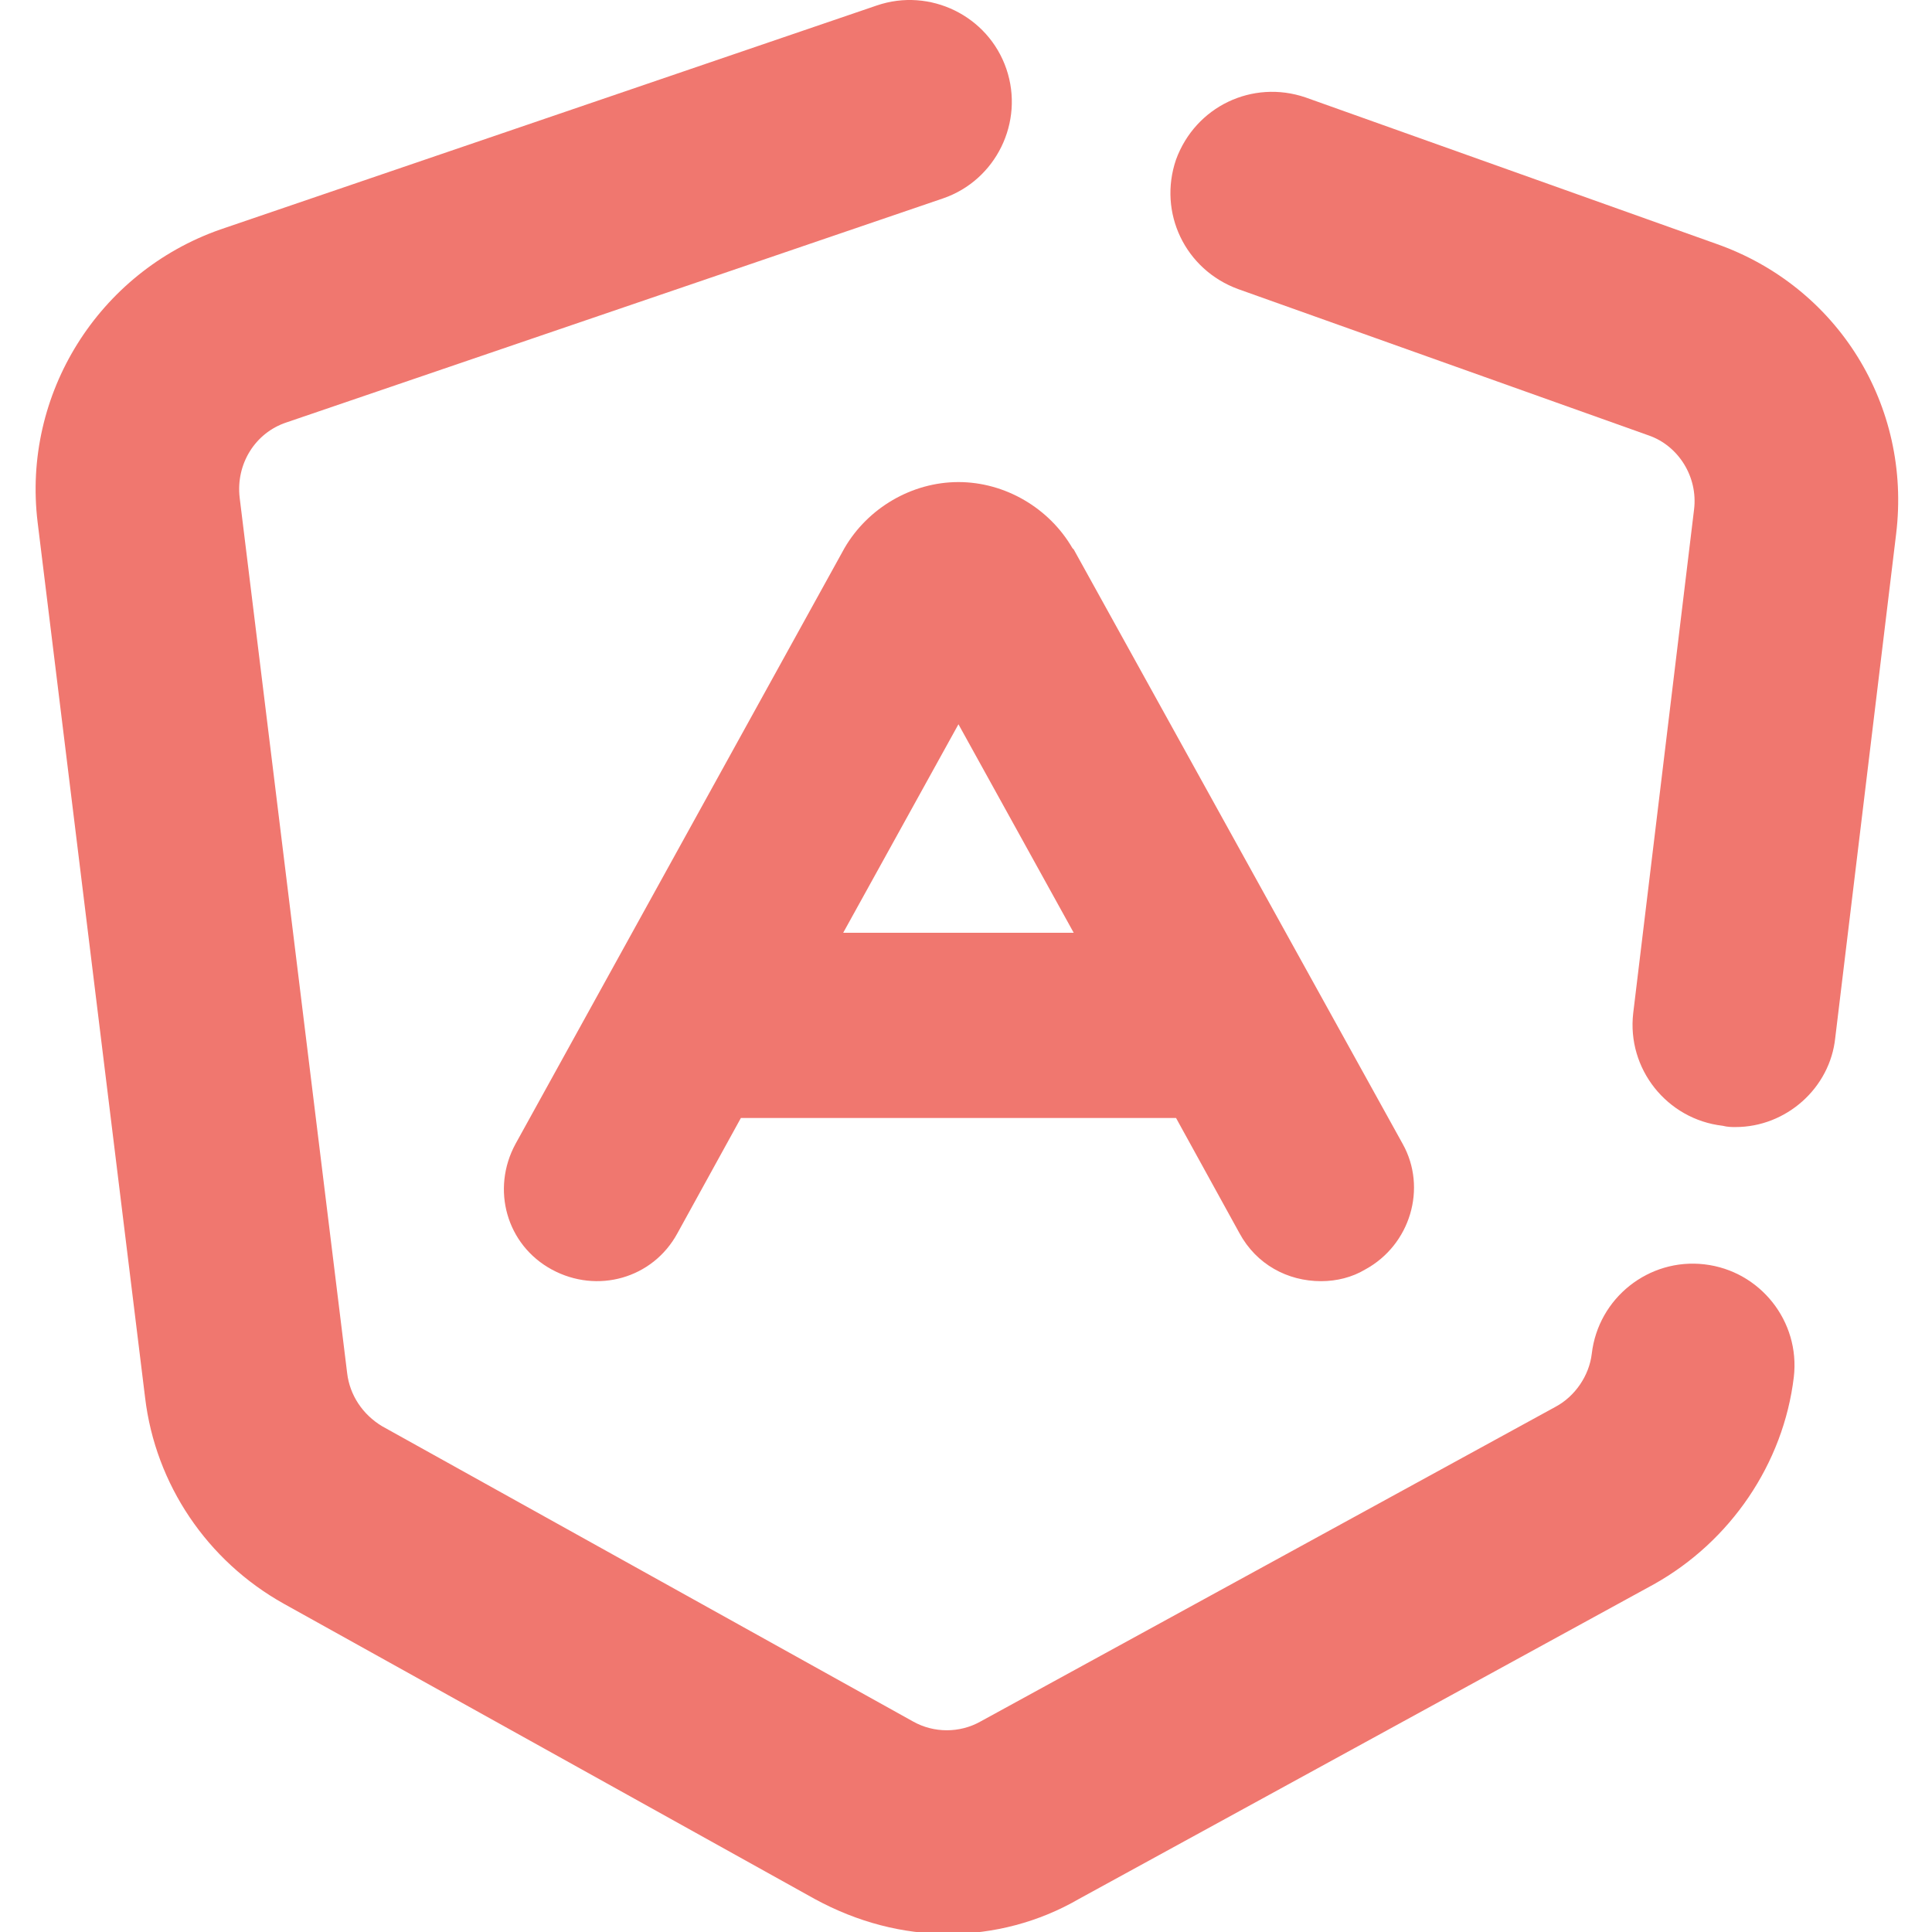
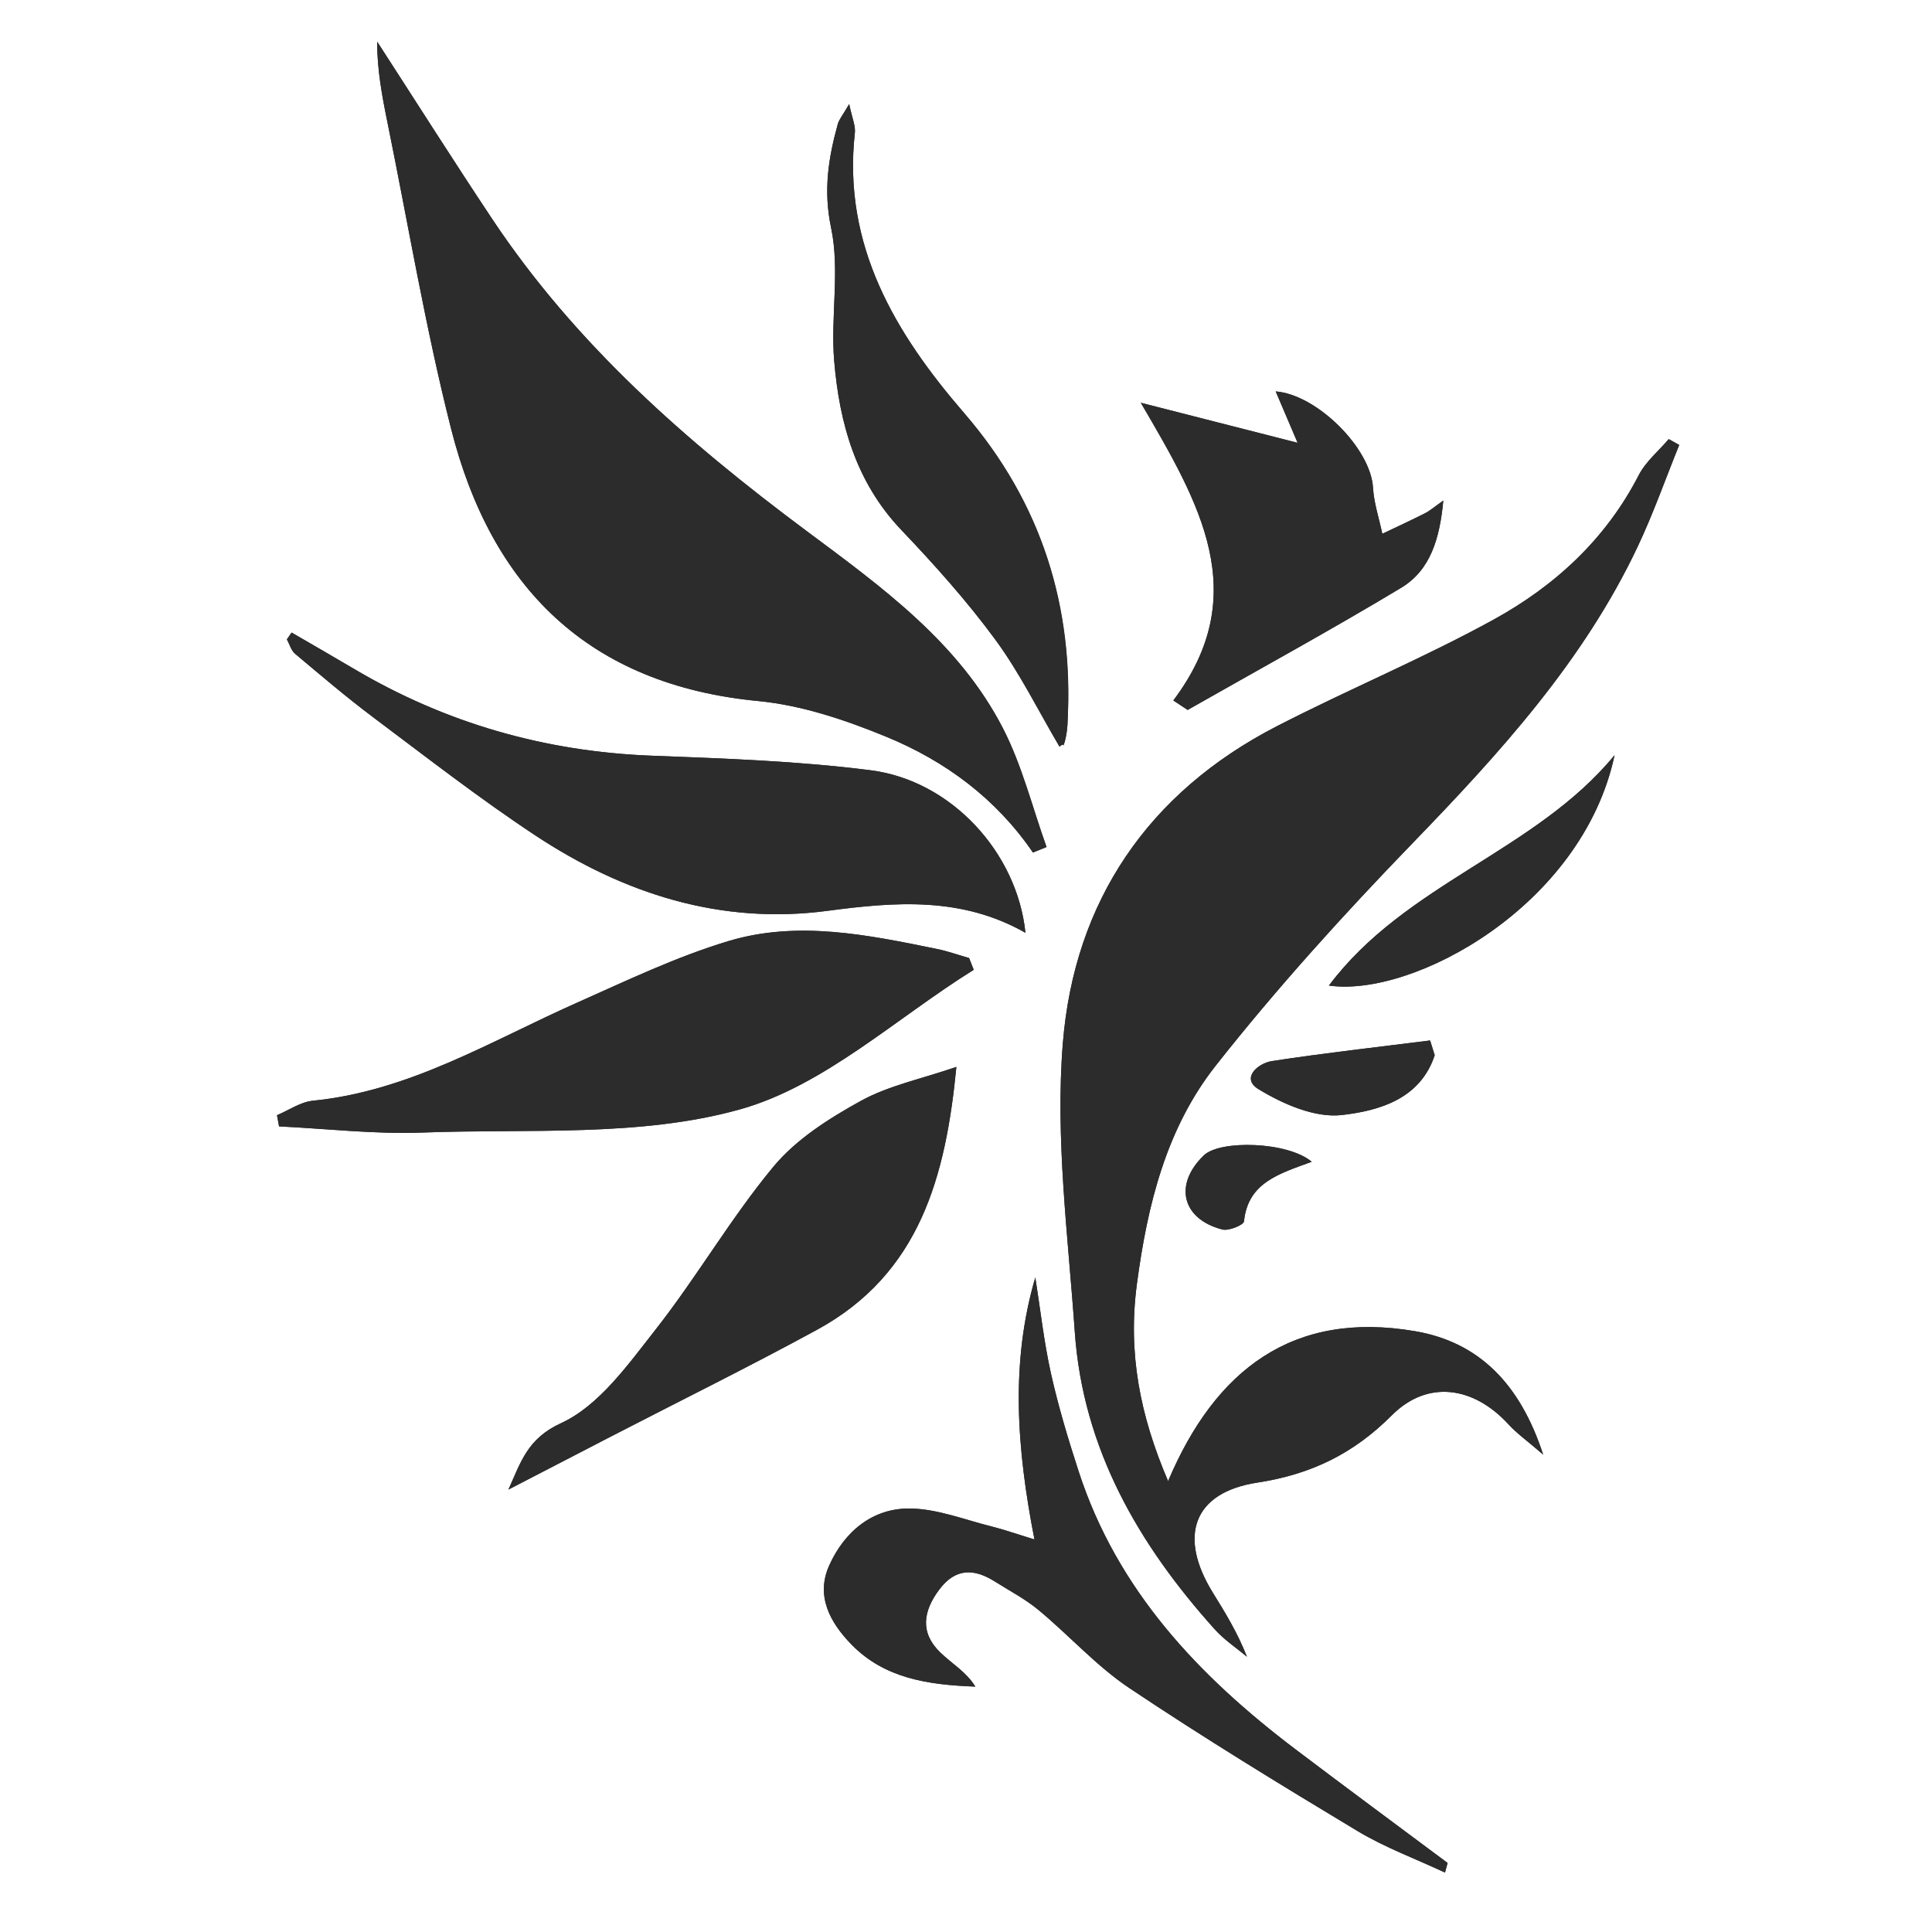
- <svg xmlns="http://www.w3.org/2000/svg" version="1.1" x="0px" y="0px" width="222px" height="222px" viewBox="-4.092 0 222 222" enable-background="new -4.092 0 222 222" xml:space="preserve">
+ <svg xmlns="http://www.w3.org/2000/svg" t="1555190170135" class="icon" style="" viewBox="0 0 1024 1024" version="1.1" p-id="7108" width="200" height="200">
  <defs>
- </defs>
-   <path fill="#F0776F" d="M195.333,129.506c-0.446,0-0.893,0-1.488-0.148c-6.399-0.744-11.013-6.548-10.269-12.947l6.994-57.891  c0.447-3.721-1.785-7.293-5.208-8.483l-47.176-16.816c-6.103-2.232-9.228-8.78-7.144-14.882c2.232-6.102,8.78-9.227,14.882-7.144  l47.176,16.816c13.989,4.911,22.472,18.603,20.687,33.336l-6.995,57.891C206.197,125.042,201.137,129.506,195.333,129.506z" />
-   <path fill="#F0776F" d="M104.851,222.222c-5.209,0-10.417-1.34-15.329-4.019l-61.016-33.931  c-8.781-4.911-14.733-13.691-15.924-23.663L0.23,60.007c-1.786-14.733,6.995-28.723,20.983-33.634L96.665,0.627  c6.102-2.083,12.799,1.19,14.882,7.292c2.084,6.103-1.19,12.799-7.292,14.883L28.803,48.547c-3.572,1.191-5.804,4.763-5.357,8.632  l12.352,100.603c0.298,2.53,1.786,4.762,4.018,6.102l61.016,33.931c2.381,1.34,5.358,1.34,7.739,0l66.076-36.163  c2.232-1.19,3.87-3.571,4.167-6.102c0.744-6.399,6.549-11.013,12.948-10.269c6.398,0.744,11.012,6.548,10.269,12.947  c-1.191,9.971-7.293,18.9-16.073,23.812l-66.076,36.163C115.268,220.882,110.059,222.222,104.851,222.222z" />
-   <path fill="#F0776F" d="M157.086,131.441l-37.8-68.309l-0.149-0.149c-2.679-4.613-7.738-7.59-13.096-7.59s-10.417,2.977-13.096,7.59  l-37.8,68.458c-2.828,5.208-1.042,11.607,4.167,14.436c5.208,2.827,11.608,1.041,14.436-4.167l7.292-13.245h50.004l7.292,13.245  c1.935,3.571,5.506,5.506,9.376,5.506c1.785,0,3.571-0.446,5.06-1.339C157.979,143.049,159.914,136.501,157.086,131.441z   M92.796,107.183l13.245-23.96l13.245,23.96H92.796z" />
+     <style type="text/css" />
+   </defs>
+   <path d="M619.114 785.025c-14.931-34.881-21.391-67.937-16.538-104.512 5.604-42.276 15.689-82.62 41.804-115.741 32.411-41.103 67.781-80.117 104.217-117.778 46.247-47.804 90.725-96.558 119.436-157.353 8.265-17.493 14.705-35.847 21.979-53.814l-5.567-3.085c-5.382 6.334-12.209 11.931-15.906 19.133-17.439 33.918-44.455 58.694-76.887 76.529-37.354 20.542-76.939 36.972-114.886 56.498-68.297 35.141-107.406 92.96-113.447 168.037-4.073 50.518 2.774 102.047 6.333 153.007 4.329 61.889 33.728 112.663 74.305 157.761 4.91 5.462 11.263 9.633 16.945 14.402-5.025-12.764-11.499-23.326-18.021-33.842-18.521-29.89-10.629-53.214 23.515-58.45 28.617-4.377 51.083-15.407 71.325-35.706 18.795-18.847 43.251-15.453 61.861 4.881 4.383 4.793 9.823 8.633 18.315 15.969-12.266-37.613-34.132-59.607-67.842-65.388-64.67-11.106-105.869 20.239-130.943 79.458zM547.481 451.869l7.217-2.924c-7.541-21.015-12.94-43.141-23.058-62.828-23.503-45.738-64.677-75.279-104.528-104.972-63.386-47.22-122.097-98.729-166.226-165.057-20.695-31.097-40.675-62.667-60.98-94.020-0.006 14.665 2.531 28.47 5.338 42.215 11.086 54.379 20.228 109.247 33.854 162.992 21.287 83.975 72.671 135.63 162.746 144.293 23.111 2.219 46.334 10.059 68.001 18.965 31.149 12.817 58.078 32.677 77.65 61.338zM154.55 335.269l-2.484 3.604c1.421 2.575 2.236 5.876 4.34 7.63 13.669 11.47 27.267 23.091 41.55 33.793 28.279 21.193 56.233 42.959 85.689 62.425 46.797 30.926 98.269 47.562 154.976 40.034 35.911-4.766 71.049-7.587 104.891 11.637-4.383-42.567-39.353-80.701-82.013-86.132-38.342-4.892-77.211-6.231-115.893-7.713-56.656-2.163-109.247-17.185-157.986-46.035-10.976-6.487-22.034-12.837-33.058-19.241zM516.093 514.011l-2.455-6.215c-5.691-1.631-11.306-3.645-17.091-4.827-36.549-7.462-73.703-15.178-110.288-4.21-27.664 8.289-54.086 20.995-80.598 32.78-45.534 20.239-88.613 46.793-139.858 51.883-6.521 0.645-12.668 5.021-18.985 7.667l1.081 5.937c25.348 1.21 50.767 4.212 76.030 3.261 56.317-2.129 115.010 2.544 168.089-12.234 44.753-12.466 82.96-48.45 124.076-74.022zM765.878 992.494l1.38-5.083c-26.836-20.026-53.789-39.917-80.486-60.124-51.421-38.923-94.602-84.41-115.075-147.441-5.526-17.029-10.736-34.265-14.637-51.729-3.748-16.797-5.628-34.014-8.326-51.050-13.191 45.051-9.938 90.259-0.449 138.893-10.26-3.152-16.349-5.312-22.581-6.863-14.254-3.542-28.546-9.251-42.911-9.552-20.3-0.422-35.237 12.303-43.283 30.157-7.205 15.991 0.207 30.11 11.876 42.009 17.507 17.873 40.349 21.285 65.556 22.228-4.759-7.783-12.46-12.161-18.608-18.125-10.825-10.492-9.089-21.874-0.481-33.335 8.578-11.445 18.413-11.185 29.377-4.279 7.839 4.944 16.174 9.302 23.248 15.168 16.299 13.509 30.682 29.703 48.133 41.367 39.532 26.446 80.172 51.263 120.933 75.773 14.586 8.765 30.843 14.735 46.336 21.993zM269.477 789.51c18.183-9.417 36.358-18.846 54.548-28.235 36.317-18.754 72.999-36.862 108.892-56.401 54.727-29.794 68.346-81.479 73.984-139.381-18.752 6.436-36.031 9.937-50.758 18.071-16.793 9.27-34.167 20.3-46.197 34.793-22.634 27.282-40.549 58.434-62.483 86.357-14.606 18.593-30.009 40.402-50.157 49.625-17.846 8.171-21.287 20.741-27.834 35.182zM561.554 395.73c1.062-0.933 2.553-1.591 2.789-2.572 0.933-3.447 1.478-7.42 1.526-11.508 3.161-59.772-13.435-114.753-54.884-162.735-36.437-42.175-64.522-88.87-57.891-148.517 0.412-3.7-1.436-7.648-3.011-15.223-3.375 5.838-5.338 8.062-6.044 10.643-4.998 18.043-7.703 35.21-3.535 54.993 4.752 22.526-0.327 46.933 1.618 70.301 2.764 33.161 11.463 64.432 35.619 89.815 17.569 18.459 34.72 37.586 49.794 58.091 12.99 17.668 22.785 37.69 34.028 56.726zM621.885 371.262l7.596 5.012c37.751-21.473 75.869-42.31 113.078-64.677 15.685-9.431 20.519-26.188 22.427-46.284-4.669 3.277-6.997 5.356-9.678 6.71-7.463 3.786-15.088 7.289-22.641 10.898-1.711-8.144-4.462-16.241-4.946-24.463-1.228-20.851-29.654-49.286-51.573-51.001l11.615 27.236-83.116-21.226c31.239 53.381 59.562 101.532 17.235 157.795zM855.761 400.247c-41.884 50.972-110.953 68.048-151.394 122.115 44.425 6.447 134.302-42.045 151.394-122.115zM760.426 559.27l-2.438-7.804c-27.932 3.542-55.94 6.643-83.756 10.91-7.58 1.162-16.645 9.142-7.222 14.886 12.988 7.921 30 15.366 44.215 13.724 19.586-2.257 41.55-8.397 49.205-31.724zM695.238 615.766c-12.595-10.701-48.475-11.705-57.113-3.442-16.077 15.371-11.776 33.761 9.724 39.333 3.409 0.881 11.294-2.396 11.499-4.307 2.071-20.524 18.476-25.193 35.895-31.585z" fill="#2c2c2c" p-id="7109" />
+   <path d="M619.114 785.025c25.071-59.223 66.272-90.569 130.96-79.458 33.713 5.785 55.573 27.779 67.842 65.388-8.492-7.344-13.92-11.18-18.315-15.969-18.608-20.339-43.065-23.728-61.861-4.881-20.245 20.3-42.721 31.327-71.325 35.706-34.149 5.228-42.045 28.56-23.515 58.45 6.522 10.526 12.988 21.074 18.021 33.842-5.686-4.766-12.037-8.941-16.945-14.402-40.582-45.097-69.984-95.871-74.305-157.761-3.555-50.971-10.401-102.493-6.333-153.007 6.044-75.076 45.154-132.893 113.447-168.037 37.946-19.529 77.539-35.952 114.886-56.498 32.425-17.837 59.451-42.601 76.887-76.529 3.7-7.197 10.521-12.799 15.906-19.133l5.567 3.085c-7.274 17.959-13.707 36.316-21.979 53.814-28.722 60.803-73.196 109.556-119.436 157.353-36.432 37.651-71.788 76.669-104.217 117.778-26.116 33.116-36.204 73.459-41.804 115.741-4.859 36.577 1.589 69.633 16.524 104.512zM547.481 451.869c-19.58-28.661-46.501-48.514-77.65-61.344-21.664-8.919-44.896-16.749-68.001-18.965-90.075-8.665-141.45-60.321-162.746-144.293-13.627-53.733-22.764-108.61-33.854-162.992-2.8-13.751-5.357-27.555-5.338-42.215 20.305 31.354 40.292 62.927 60.98 94.020 44.133 66.323 102.847 117.845 166.226 165.057 39.849 29.686 81.026 59.238 104.528 104.972 10.121 19.698 15.521 41.818 23.058 62.828l-7.217 2.926z" fill="#2c2c2c" p-id="7110" />
+   <path d="M154.55 335.269c11.022 6.406 22.081 12.747 33.055 19.241 48.738 28.853 101.328 43.868 157.986 46.035 38.688 1.477 77.553 2.827 115.893 7.713 42.66 5.441 77.634 43.57 82.013 86.132-33.842-19.227-68.978-16.405-104.891-11.637-56.708 7.525-108.183-9.107-154.976-40.034-29.45-19.466-57.412-41.236-85.689-62.425-14.274-10.7-27.879-22.3-41.55-33.793-2.106-1.764-2.921-5.046-4.34-7.63l2.49-3.604zM516.093 514.011c-41.109 25.577-79.323 61.561-124.077 74.022-53.072 14.78-111.767 10.111-168.089 12.234-25.262 0.957-50.678-2.053-76.030-3.261l-1.081-5.937c6.322-2.65 12.47-7.021 18.985-7.667 51.241-5.076 94.325-31.634 139.858-51.883 26.511-11.78 52.933-24.489 80.598-32.78 36.591-10.97 73.734-3.252 110.288 4.21 5.785 1.181 11.401 3.199 17.091 4.827l2.46 6.215zM765.878 992.494c-15.491-7.255-31.751-13.227-46.334-21.993-40.767-24.507-81.403-49.33-120.933-75.773-17.45-11.673-31.839-27.857-48.133-41.367-7.071-5.876-15.417-10.23-23.248-15.168-10.97-6.913-20.795-7.157-29.377 4.279-8.598 11.461-10.341 22.842 0.481 33.335 6.15 5.97 13.853 10.341 18.608 18.125-25.207-0.937-48.044-4.356-65.556-22.228-11.667-11.908-19.081-26.022-11.876-42.009 8.042-17.854 22.973-30.583 43.283-30.157 14.374 0.305 28.65 6.009 42.911 9.552 6.236 1.551 12.323 3.716 22.581 6.863-9.492-48.629-12.747-93.837 0.449-138.893 2.695 17.028 4.57 34.253 8.326 51.050 3.898 17.462 9.1 34.692 14.637 51.729 20.461 63.037 63.653 108.521 115.075 147.441 26.698 20.213 53.644 40.091 80.486 60.124l-1.385 5.083zM269.477 789.51c6.553-14.441 9.988-27.009 27.831-35.177 20.141-9.218 35.552-31.031 50.157-49.625 21.936-27.926 39.849-59.071 62.483-86.357 12.018-14.499 29.396-25.518 46.197-34.793 14.727-8.134 32.005-11.636 50.758-18.071-5.638 57.906-19.259 109.597-73.984 139.381-35.895 19.543-72.578 37.638-108.892 56.401-18.194 9.394-36.368 18.823-54.545 28.229zM561.554 395.73c-11.232-19.036-21.029-39.061-34.019-56.74-15.072-20.501-32.222-39.629-49.794-58.091-24.15-25.376-32.861-56.655-35.619-89.815-1.947-23.361 3.135-47.769-1.618-70.301-4.177-19.792-1.468-36.954 3.535-54.993 0.713-2.567 2.672-4.807 6.044-10.643 1.575 7.578 3.423 11.52 3.011 15.223-6.628 59.645 21.451 106.35 57.891 148.517 41.454 47.98 58.046 102.959 54.801 165.127-0.252 4.151-0.999 8.041-2.188 11.726 0.49-1.628-0.987-0.957-2.055-0.006zM621.885 371.262c42.332-56.262 14.012-104.419-17.239-157.788l83.116 21.226-11.615-27.236c21.915 1.711 50.337 30.142 51.573 51.001 0.481 8.225 3.228 16.308 4.946 24.463 7.557-3.611 15.178-7.106 22.641-10.898 2.681-1.363 5.011-3.438 9.678-6.71-1.914 20.083-6.746 36.858-22.427 46.284-37.207 22.368-75.326 43.216-113.078 64.677l-7.587-5.021zM855.761 400.247c-17.091 80.077-106.976 128.561-151.394 122.115 40.445-54.061 109.514-71.133 151.394-122.115zM760.426 559.27c-7.66 23.326-29.62 29.459-49.205 31.724-14.212 1.639-31.227-5.79-44.215-13.724-9.428-5.749-0.354-13.732 7.222-14.886 27.815-4.265 55.827-7.374 83.756-10.91l2.438 7.804zM695.238 615.766c-17.418 6.387-33.824 11.053-35.898 31.585-0.194 1.923-8.085 5.183-11.499 4.307-21.501-5.567-25.801-23.962-9.724-39.333 8.633-8.255 44.521-7.261 57.118 3.442z" fill="#2c2c2c" p-id="7111" />
</svg>
